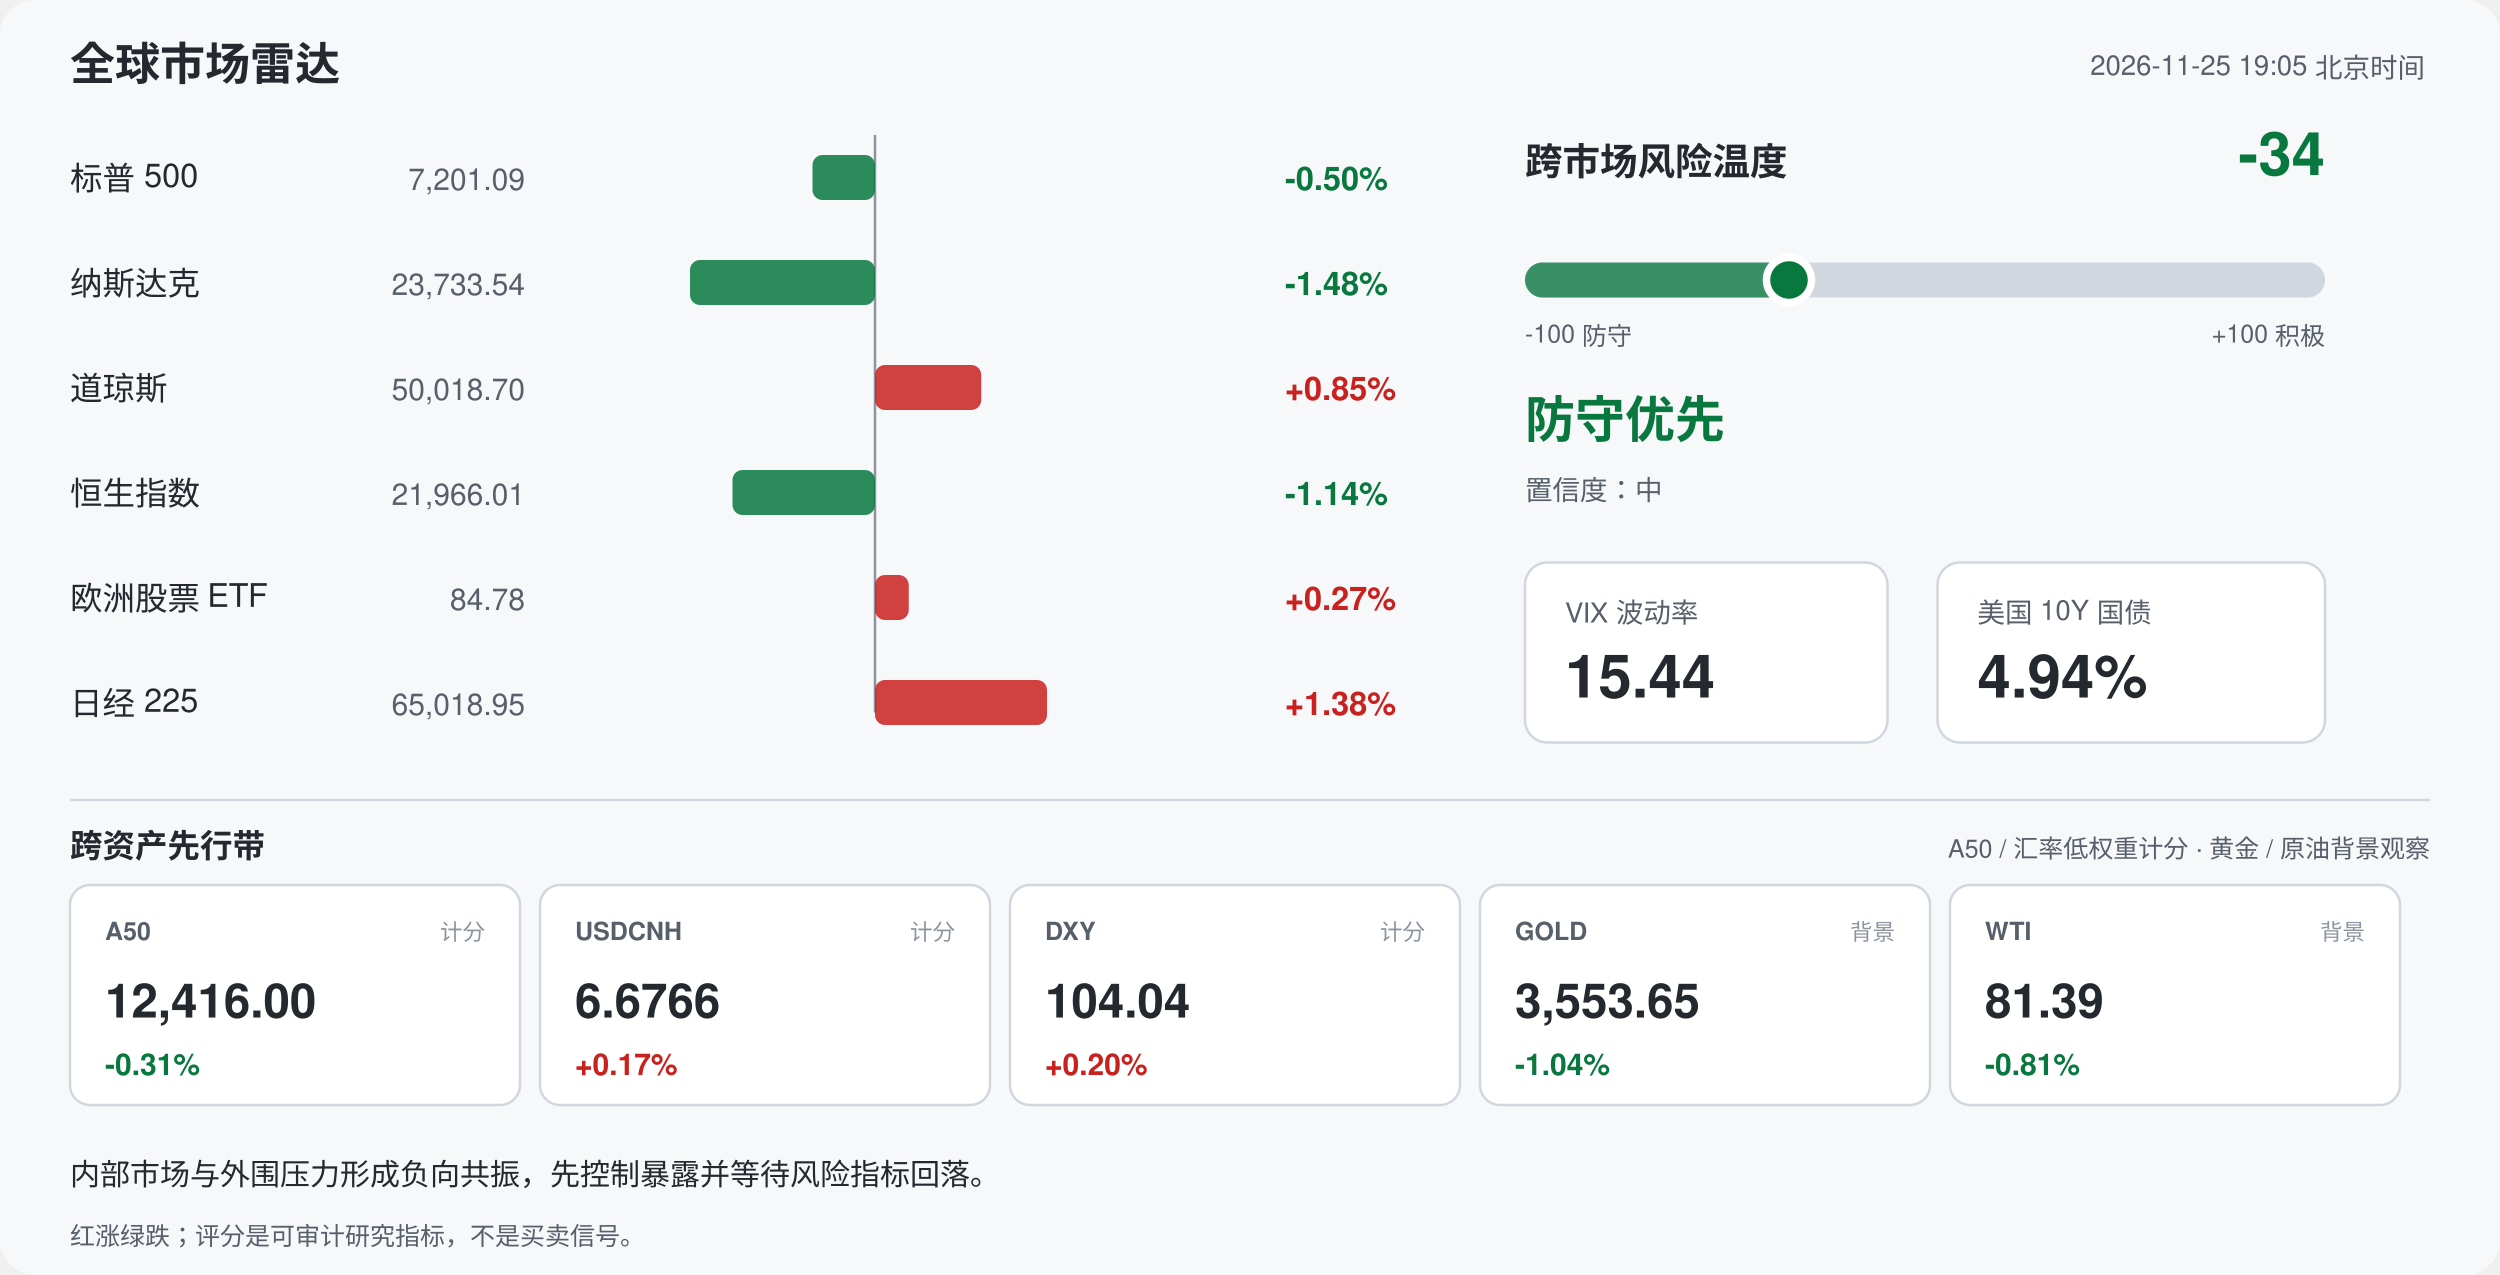
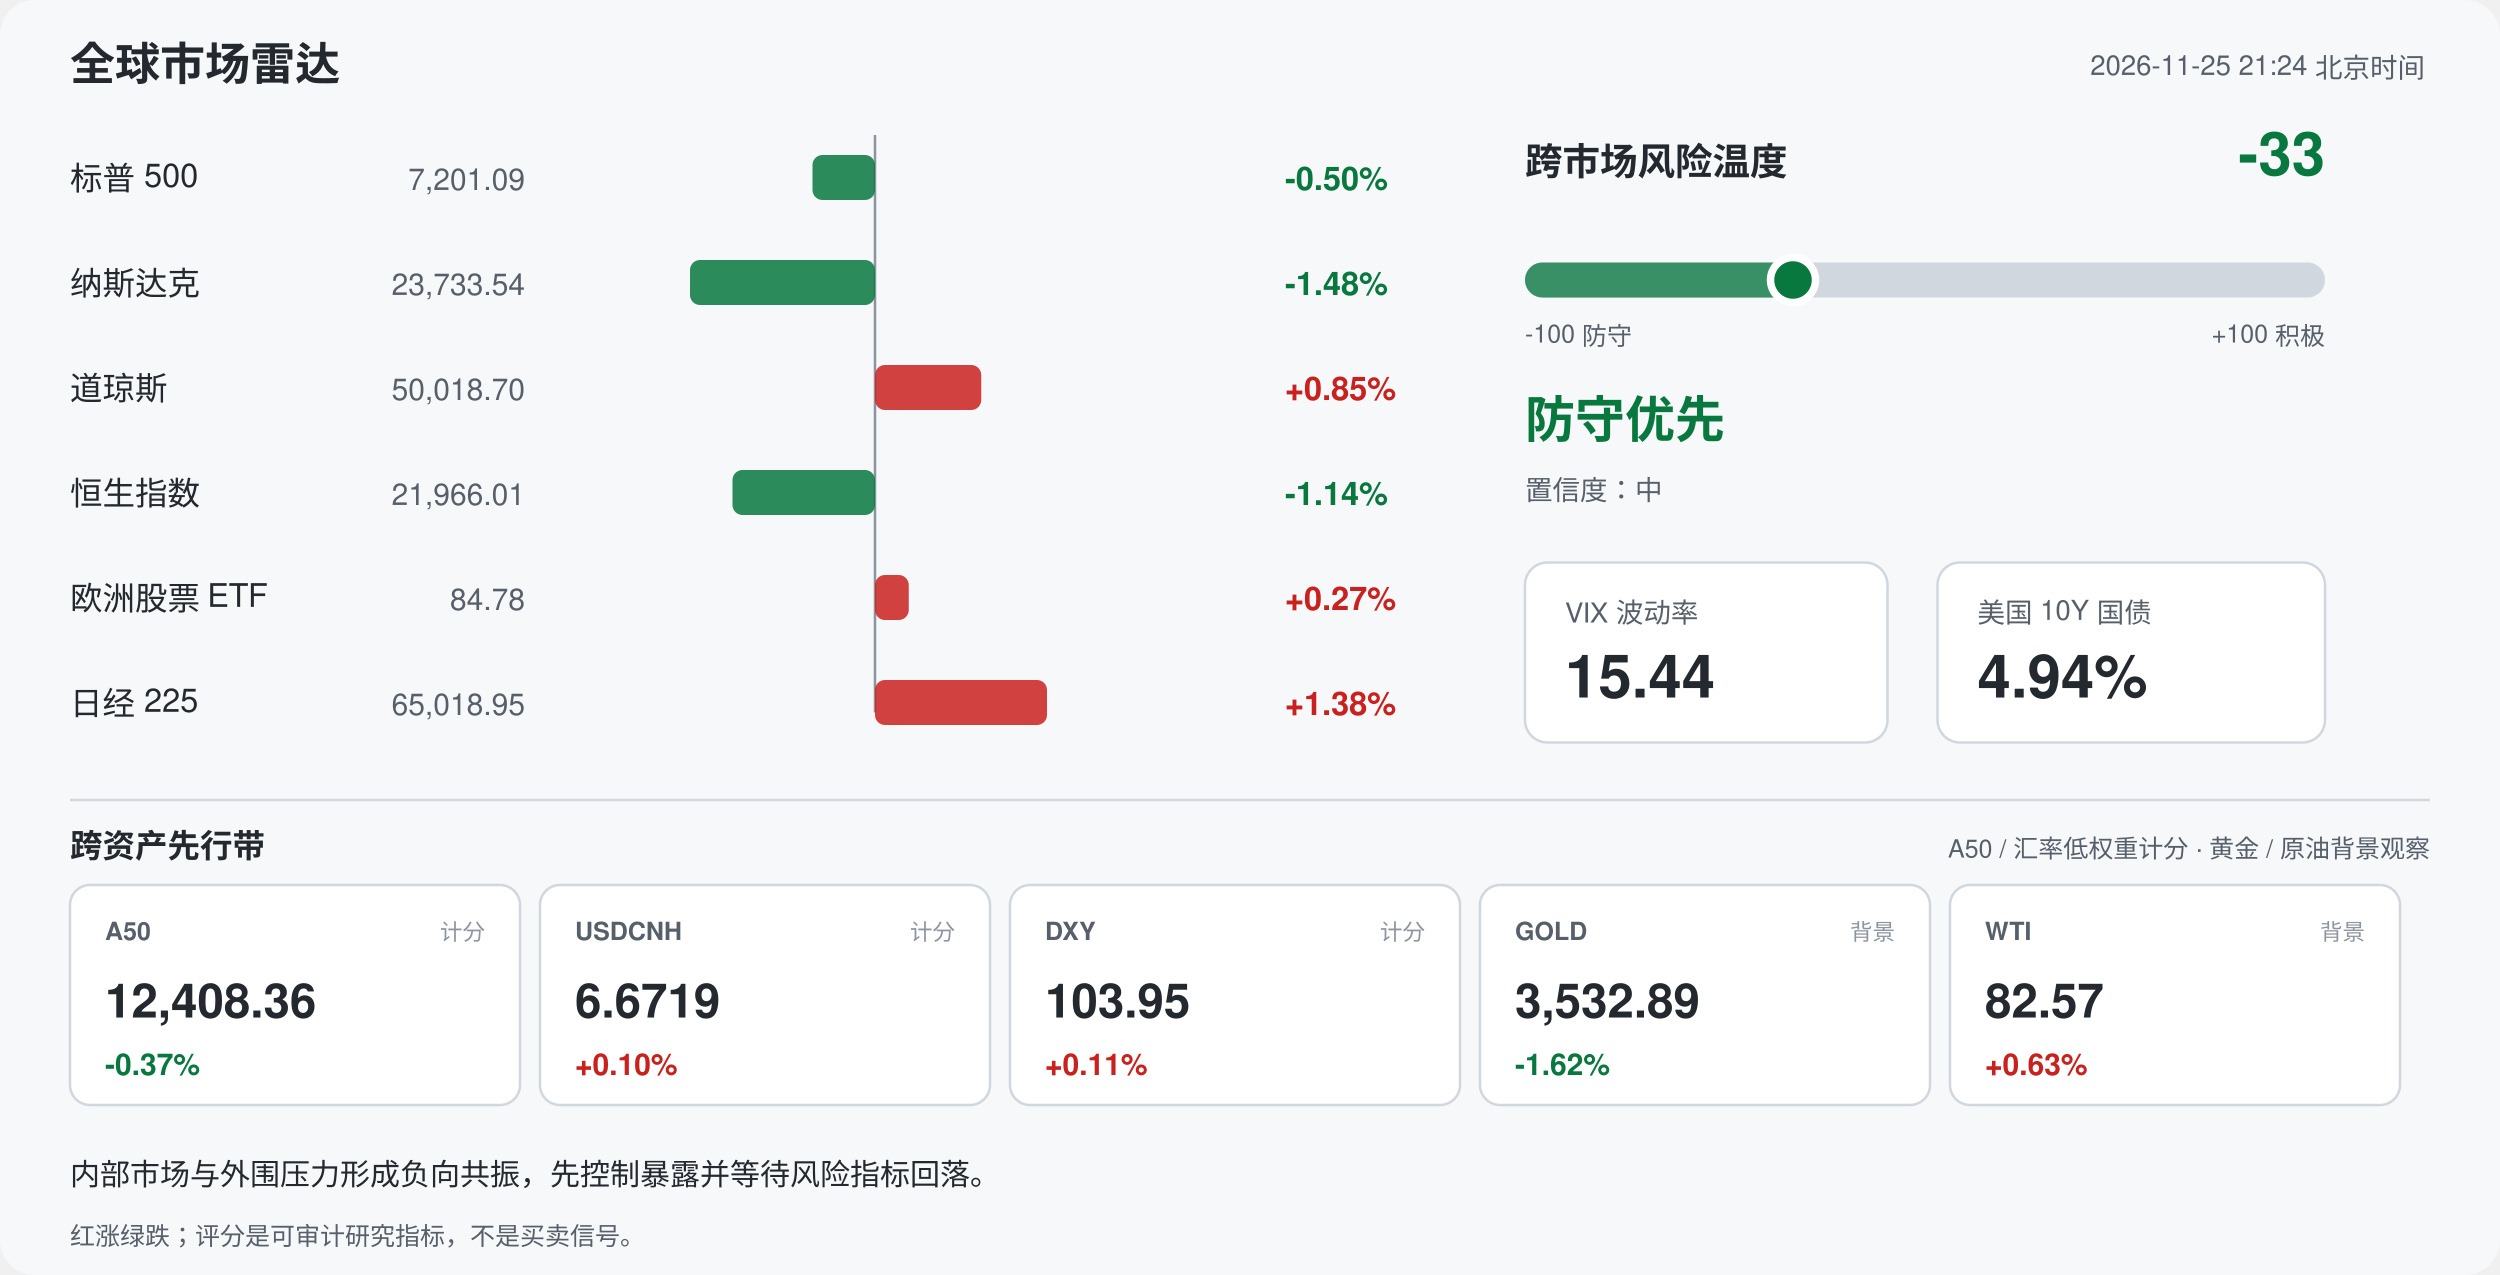
<svg xmlns="http://www.w3.org/2000/svg" width="1000" height="510" viewBox="0 0 1000 510" font-family="-apple-system,Segoe UI,Helvetica,Arial,sans-serif">
  <rect width="1000" height="510" rx="14" fill="#f6f8fa" />
  <text x="28" y="32" font-size="18" font-weight="700" fill="#24292f">全球市场雷达</text>
-   <text x="970" y="30" font-size="11" fill="#57606a" text-anchor="end">2026-11-25 19:05 北京时间</text>
+   <text x="970" y="30" font-size="11" fill="#57606a" text-anchor="end">2026-11-25 21:24 北京时间</text>
  <line x1="350" y1="54" x2="350" y2="285" stroke="#8c959f" stroke-width="1" />
  <text x="28" y="76" font-size="13" fill="#24292f">标普 500</text>
  <text x="210" y="76" font-size="12" fill="#57606a" text-anchor="end">7,201.09</text>
  <rect x="325.0" y="62" width="25.0" height="18" rx="4" fill="#08783e" opacity="0.85" />
  <text x="514" y="76" font-size="13" font-weight="600" fill="#08783e">-0.50%</text>
  <text x="28" y="118" font-size="13" fill="#24292f">纳斯达克</text>
  <text x="210" y="118" font-size="12" fill="#57606a" text-anchor="end">23,733.54</text>
  <rect x="276.0" y="104" width="74.0" height="18" rx="4" fill="#08783e" opacity="0.85" />
  <text x="514" y="118" font-size="13" font-weight="600" fill="#08783e">-1.48%</text>
  <text x="28" y="160" font-size="13" fill="#24292f">道琼斯</text>
  <text x="210" y="160" font-size="12" fill="#57606a" text-anchor="end">50,018.70</text>
  <rect x="350.0" y="146" width="42.5" height="18" rx="4" fill="#c9211e" opacity="0.85" />
  <text x="514" y="160" font-size="13" font-weight="600" fill="#c9211e">+0.85%</text>
  <text x="28" y="202" font-size="13" fill="#24292f">恒生指数</text>
  <text x="210" y="202" font-size="12" fill="#57606a" text-anchor="end">21,966.01</text>
  <rect x="293.0" y="188" width="57.0" height="18" rx="4" fill="#08783e" opacity="0.85" />
  <text x="514" y="202" font-size="13" font-weight="600" fill="#08783e">-1.14%</text>
  <text x="28" y="244" font-size="13" fill="#24292f">欧洲股票 ETF</text>
  <text x="210" y="244" font-size="12" fill="#57606a" text-anchor="end">84.78</text>
  <rect x="350.0" y="230" width="13.5" height="18" rx="4" fill="#c9211e" opacity="0.85" />
  <text x="514" y="244" font-size="13" font-weight="600" fill="#c9211e">+0.27%</text>
  <text x="28" y="286" font-size="13" fill="#24292f">日经 225</text>
  <text x="210" y="286" font-size="12" fill="#57606a" text-anchor="end">65,018.95</text>
  <rect x="350.0" y="272" width="68.8" height="18" rx="4" fill="#c9211e" opacity="0.85" />
  <text x="514" y="286" font-size="13" font-weight="600" fill="#c9211e">+1.38%</text>
  <text x="610" y="70" font-size="15" font-weight="700" fill="#24292f">跨市场风险温度</text>
-   <text x="930" y="70" font-size="24" font-weight="700" fill="#08783e" text-anchor="end">-34</text>
+   <text x="930" y="70" font-size="24" font-weight="700" fill="#08783e" text-anchor="end">-33</text>
  <rect x="610" y="105" width="320" height="14" rx="7" fill="#d0d7de" />
-   <rect x="610" y="105" width="105.6" height="14" rx="7" fill="#08783e" opacity="0.75" />
-   <circle cx="715.6" cy="112" r="9" fill="#08783e" stroke="#ffffff" stroke-width="3" />
+   <rect x="610" y="105" width="107.2" height="14" rx="7" fill="#08783e" opacity="0.75" />
+   <circle cx="717.2" cy="112" r="9" fill="#08783e" stroke="#ffffff" stroke-width="3" />
  <text x="610" y="137" font-size="10" fill="#57606a">-100 防守</text>
  <text x="930" y="137" font-size="10" fill="#57606a" text-anchor="end">+100 积极</text>
  <text x="610" y="175" font-size="20" font-weight="700" fill="#08783e">防守优先</text>
  <text x="610" y="200" font-size="11" fill="#57606a">置信度：中</text>
  <rect x="610" y="225" width="145" height="72" rx="9" fill="#ffffff" stroke="#d0d7de" />
  <text x="626" y="249" font-size="11" fill="#57606a">VIX 波动率</text>
  <text x="626" y="279" font-size="24" font-weight="700" fill="#24292f">15.44</text>
  <rect x="775" y="225" width="155" height="72" rx="9" fill="#ffffff" stroke="#d0d7de" />
  <text x="791" y="249" font-size="11" fill="#57606a">美国 10Y 国债</text>
  <text x="791" y="279" font-size="24" font-weight="700" fill="#24292f">4.94%</text>
  <line x1="28" y1="320" x2="972" y2="320" stroke="#d0d7de" />
  <text x="28" y="343" font-size="13" font-weight="700" fill="#24292f">跨资产先行带</text>
  <text x="972" y="343" font-size="10" fill="#57606a" text-anchor="end">A50 / 汇率低权重计分 · 黄金 / 原油背景观察</text>
  <rect x="28" y="354" width="180" height="88" rx="8" fill="#ffffff" stroke="#d0d7de" />
  <text x="42" y="376" font-size="10" font-weight="700" fill="#57606a">A50</text>
  <text x="194" y="376" font-size="9" fill="#8c959f" text-anchor="end">计分</text>
-   <text x="42" y="407" font-size="19" font-weight="700" fill="#24292f">12,416.00</text>
-   <text x="42" y="430" font-size="12" font-weight="700" fill="#08783e">-0.31%</text>
+   <text x="42" y="407" font-size="19" font-weight="700" fill="#24292f">12,408.36</text>
+   <text x="42" y="430" font-size="12" font-weight="700" fill="#08783e">-0.37%</text>
  <rect x="216" y="354" width="180" height="88" rx="8" fill="#ffffff" stroke="#d0d7de" />
  <text x="230" y="376" font-size="10" font-weight="700" fill="#57606a">USDCNH</text>
  <text x="382" y="376" font-size="9" fill="#8c959f" text-anchor="end">计分</text>
-   <text x="230" y="407" font-size="19" font-weight="700" fill="#24292f">6.6766</text>
-   <text x="230" y="430" font-size="12" font-weight="700" fill="#c9211e">+0.17%</text>
+   <text x="230" y="407" font-size="19" font-weight="700" fill="#24292f">6.6719</text>
+   <text x="230" y="430" font-size="12" font-weight="700" fill="#c9211e">+0.10%</text>
  <rect x="404" y="354" width="180" height="88" rx="8" fill="#ffffff" stroke="#d0d7de" />
  <text x="418" y="376" font-size="10" font-weight="700" fill="#57606a">DXY</text>
  <text x="570" y="376" font-size="9" fill="#8c959f" text-anchor="end">计分</text>
-   <text x="418" y="407" font-size="19" font-weight="700" fill="#24292f">104.04</text>
-   <text x="418" y="430" font-size="12" font-weight="700" fill="#c9211e">+0.20%</text>
+   <text x="418" y="407" font-size="19" font-weight="700" fill="#24292f">103.95</text>
+   <text x="418" y="430" font-size="12" font-weight="700" fill="#c9211e">+0.11%</text>
  <rect x="592" y="354" width="180" height="88" rx="8" fill="#ffffff" stroke="#d0d7de" />
  <text x="606" y="376" font-size="10" font-weight="700" fill="#57606a">GOLD</text>
  <text x="758" y="376" font-size="9" fill="#8c959f" text-anchor="end">背景</text>
-   <text x="606" y="407" font-size="19" font-weight="700" fill="#24292f">3,553.65</text>
-   <text x="606" y="430" font-size="12" font-weight="700" fill="#08783e">-1.04%</text>
+   <text x="606" y="407" font-size="19" font-weight="700" fill="#24292f">3,532.89</text>
+   <text x="606" y="430" font-size="12" font-weight="700" fill="#08783e">-1.62%</text>
  <rect x="780" y="354" width="180" height="88" rx="8" fill="#ffffff" stroke="#d0d7de" />
  <text x="794" y="376" font-size="10" font-weight="700" fill="#57606a">WTI</text>
  <text x="946" y="376" font-size="9" fill="#8c959f" text-anchor="end">背景</text>
-   <text x="794" y="407" font-size="19" font-weight="700" fill="#24292f">81.39</text>
-   <text x="794" y="430" font-size="12" font-weight="700" fill="#08783e">-0.81%</text>
+   <text x="794" y="407" font-size="19" font-weight="700" fill="#24292f">82.57</text>
+   <text x="794" y="430" font-size="12" font-weight="700" fill="#c9211e">+0.63%</text>
  <text x="28" y="474" font-size="12" fill="#24292f">内部市场与外围压力形成负向共振，先控制暴露并等待风险指标回落。</text>
  <text x="28" y="498" font-size="10" fill="#57606a">红涨绿跌；评分是可审计研究指标，不是买卖信号。</text>
</svg>
